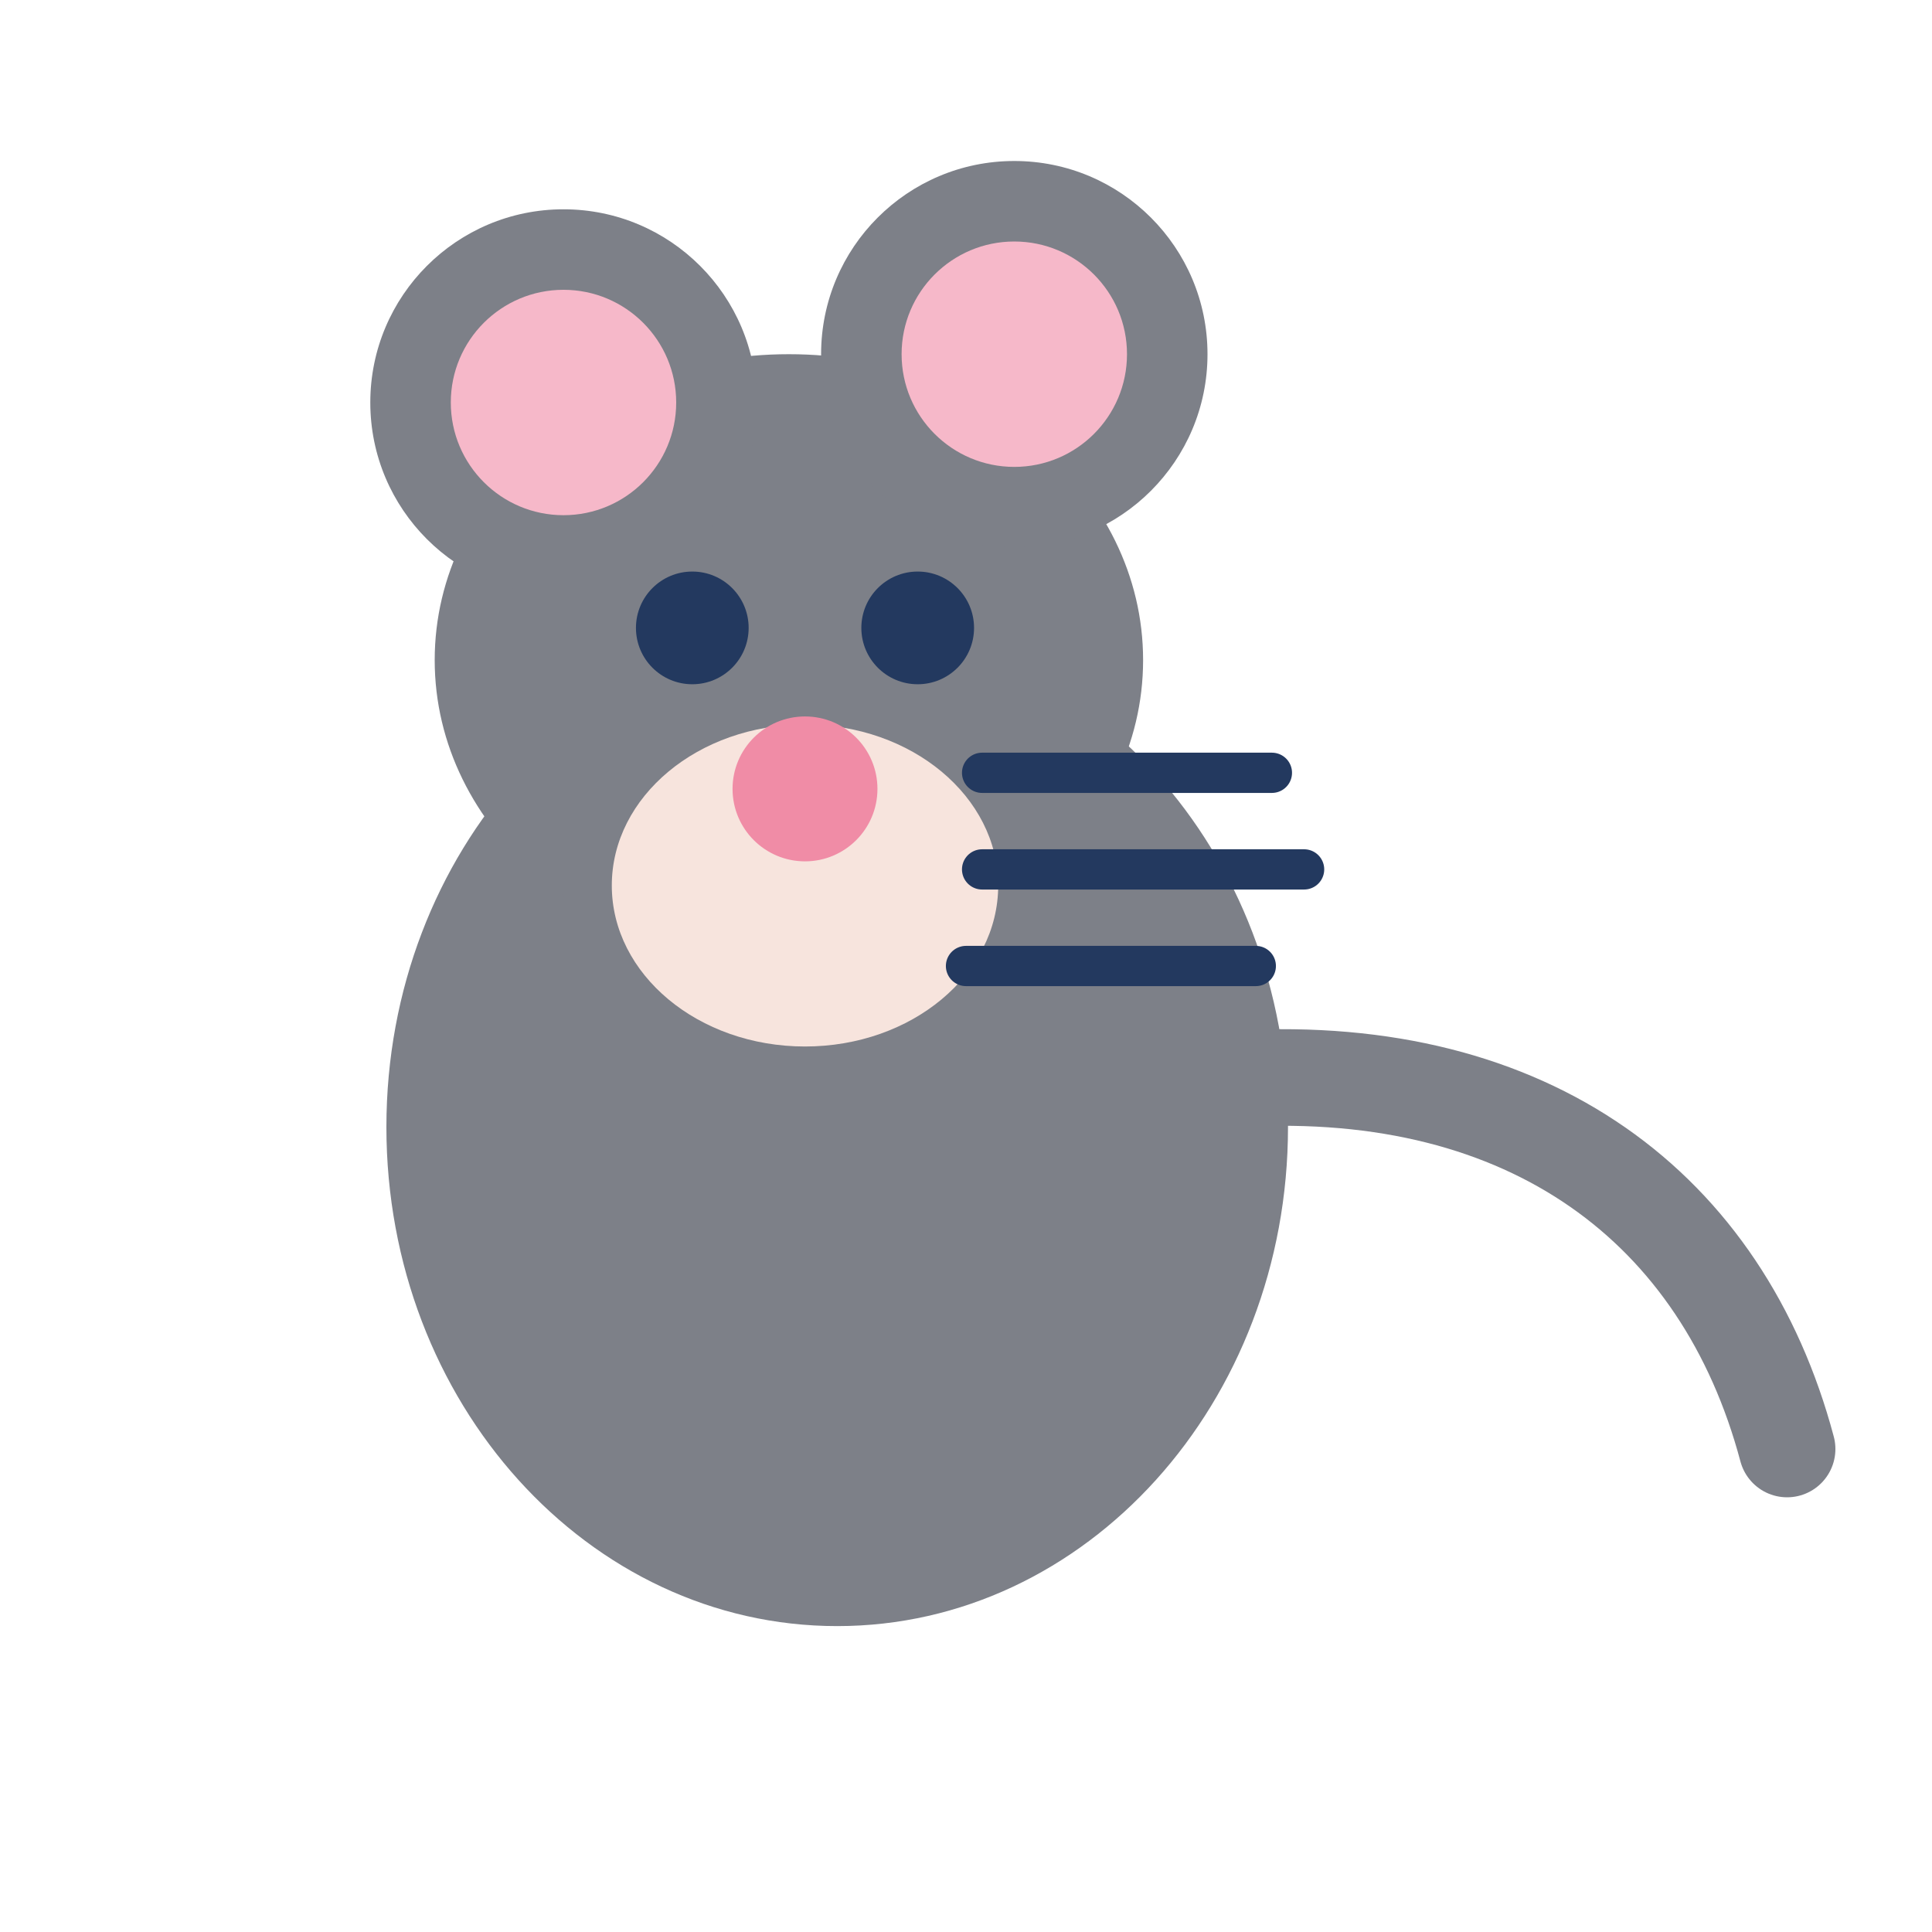
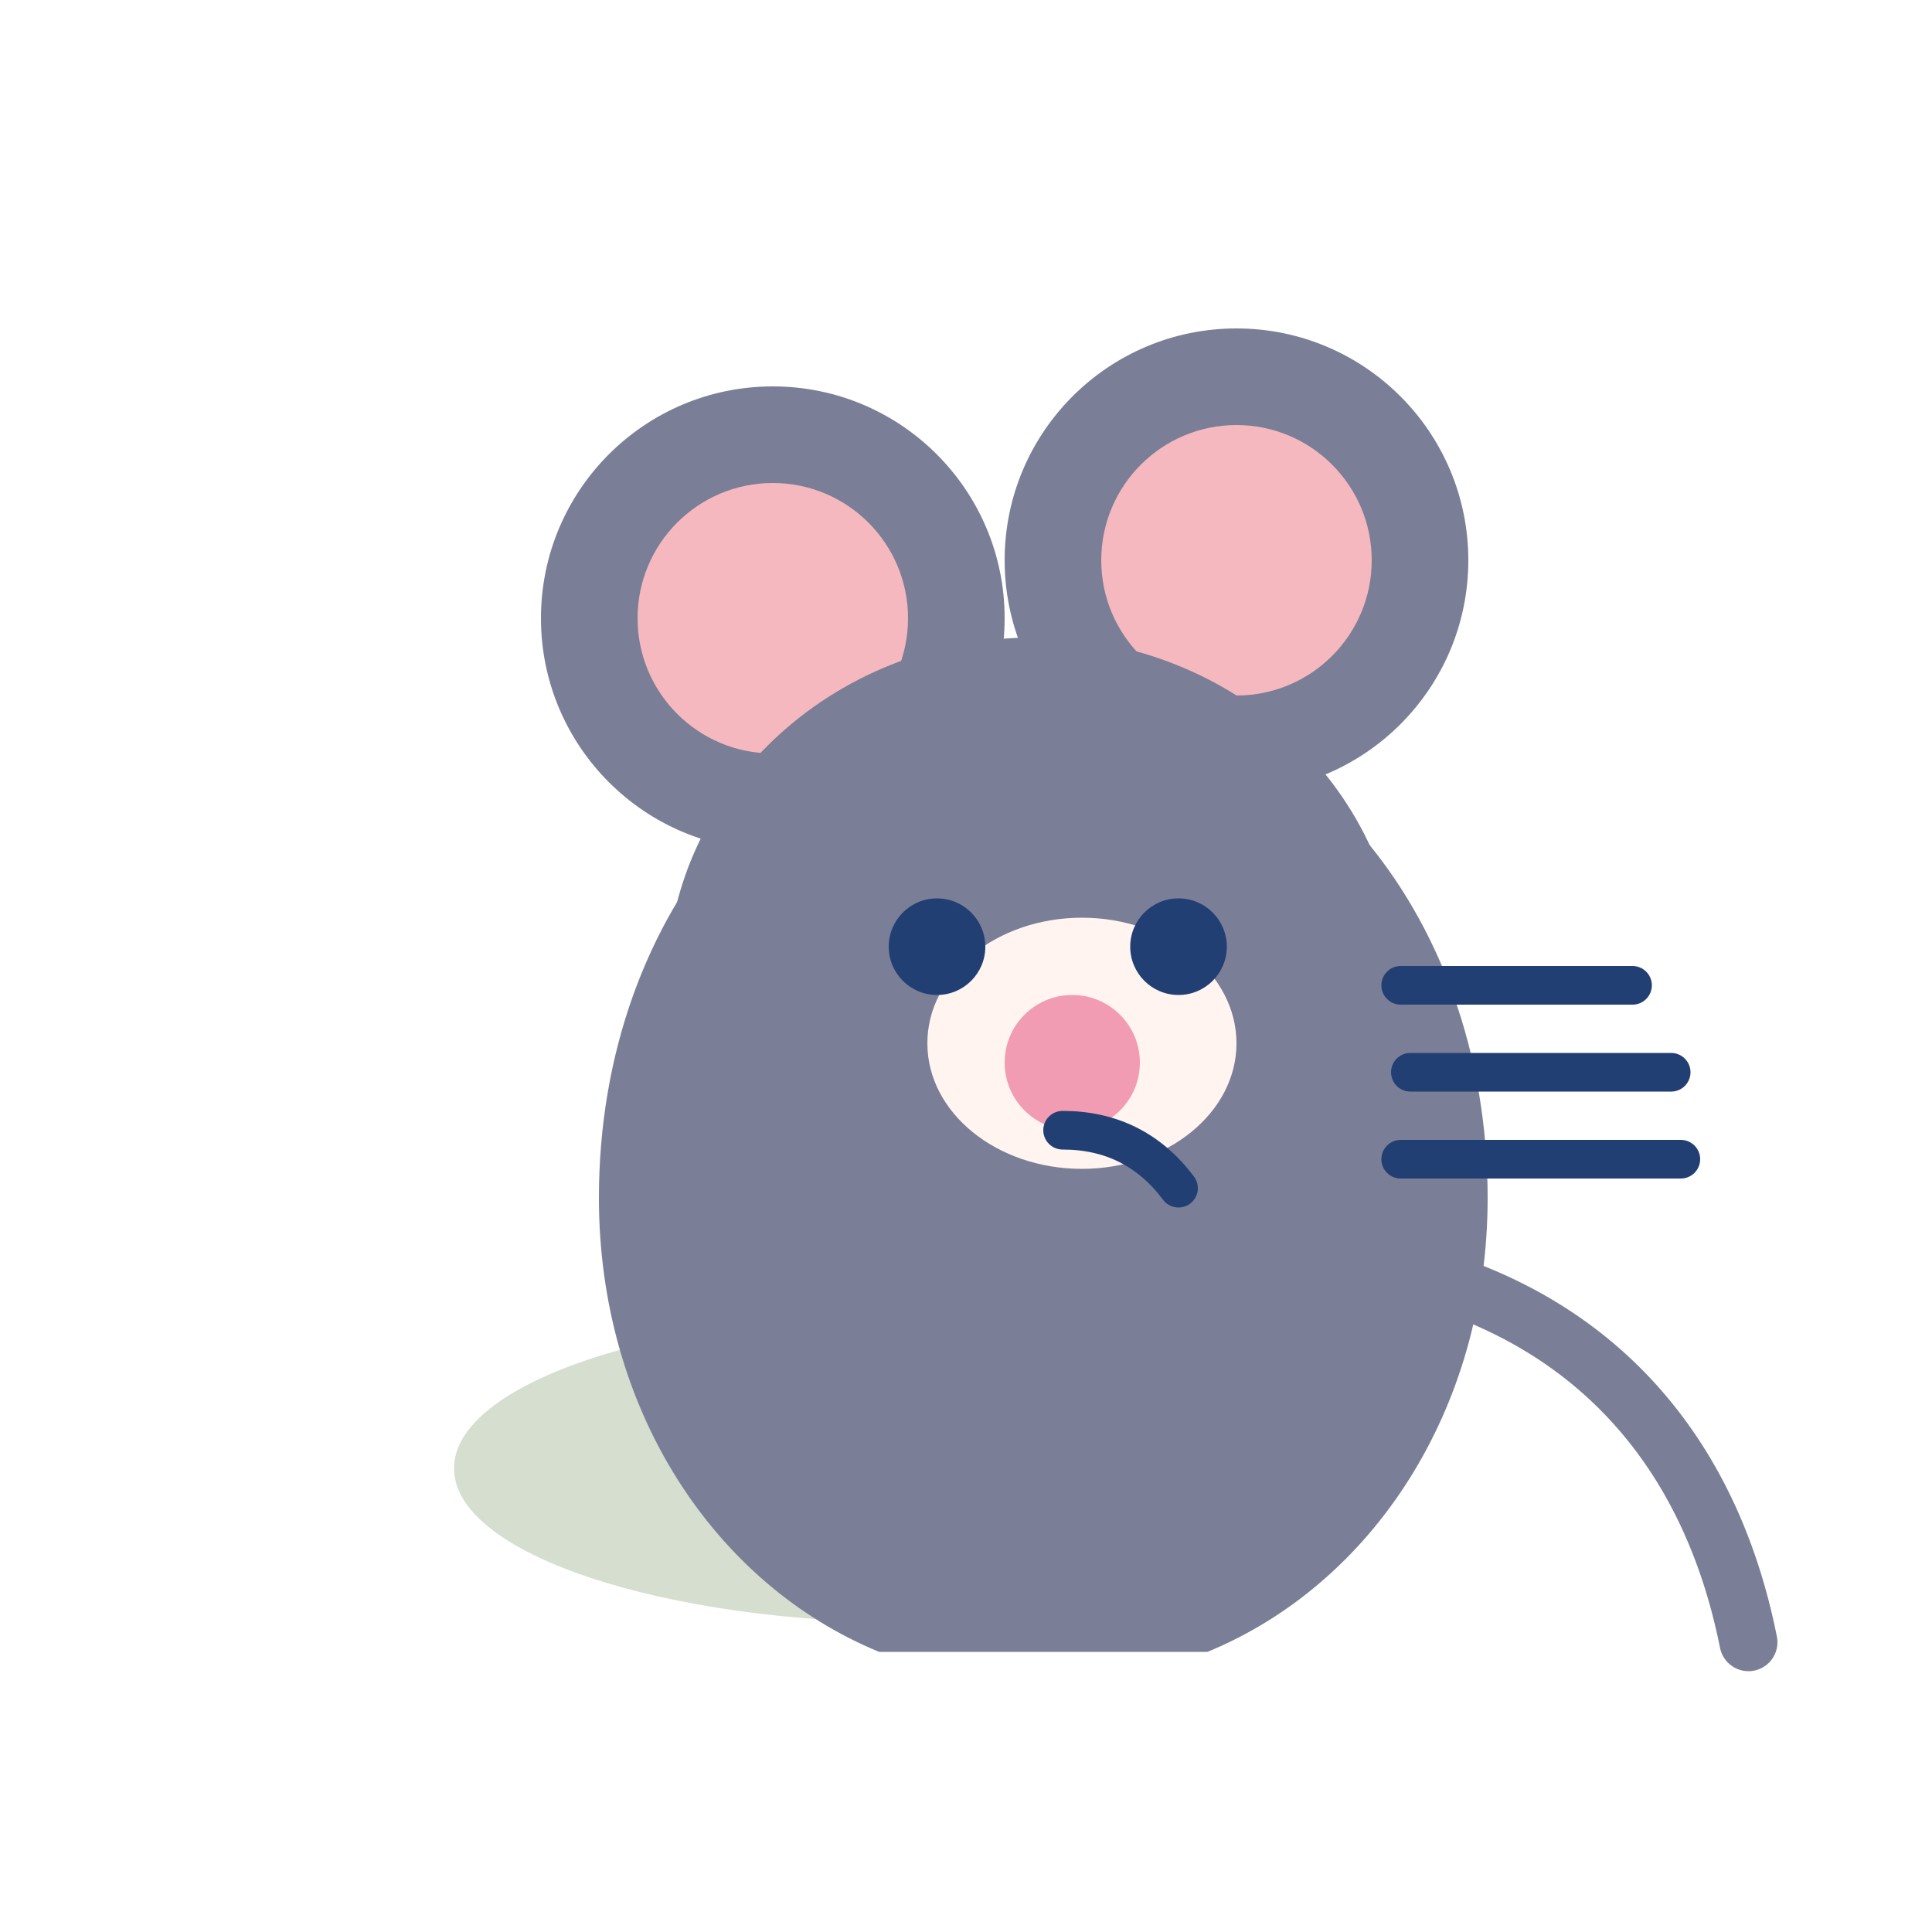
- <svg xmlns="http://www.w3.org/2000/svg" viewBox="0 0 120 120">
-   <ellipse cx="52" cy="70" rx="28" ry="31" fill="#7d8088" />
-   <ellipse cx="49" cy="41" rx="22" ry="19" fill="#7d8088" />
-   <circle cx="35" cy="25" r="12" fill="#7d8088" />
-   <circle cx="63" cy="22" r="12" fill="#7d8088" />
-   <circle cx="35" cy="25" r="7" fill="#f6b8c9" />
-   <circle cx="63" cy="22" r="7" fill="#f6b8c9" />
-   <ellipse cx="50" cy="55" rx="12" ry="10" fill="#f7e4dd" />
-   <circle cx="43" cy="39" r="3.5" fill="#23395f" />
-   <circle cx="57" cy="39" r="3.5" fill="#23395f" />
-   <circle cx="50" cy="49" r="4.5" fill="#f08ca6" />
-   <path d="M77 67c18-1 30 8 34 23" fill="none" stroke="#7d8088" stroke-width="6" stroke-linecap="round" />
-   <path d="M61 48h18M61 54h20M60 60h18" stroke="#23395f" stroke-width="2.5" stroke-linecap="round" />
+ <svg xmlns="http://www.w3.org/2000/svg" viewBox="0 0 200 200">
+   <ellipse cx="95" cy="152" rx="48" ry="16" fill="#5b7a43" opacity=".25" />
+   <path d="M62 124c0-30 20-53 46-53s46 23 46 53c0 22-12 40-29 47h-34c-17-7-29-25-29-47z" fill="#7a7e97" />
+   <circle cx="80" cy="64" r="24" fill="#7a7e97" />
+   <circle cx="128" cy="58" r="24" fill="#7a7e97" />
+   <circle cx="80" cy="64" r="14" fill="#f4b8be" />
+   <circle cx="128" cy="58" r="14" fill="#f4b8be" />
+   <ellipse cx="107" cy="102" rx="38" ry="36" fill="#7a7e97" />
+   <ellipse cx="112" cy="108" rx="16" ry="13" fill="#fff4ef" />
+   <circle cx="97" cy="98" r="5" fill="#223f73" />
+   <circle cx="122" cy="98" r="5" fill="#223f73" />
+   <circle cx="111" cy="110" r="7" fill="#f19cb2" />
+   <path d="M110 117c5 0 9 2 12 6" stroke="#223f73" stroke-width="4" stroke-linecap="round" fill="none" />
+   <path d="M146 111h27M145 120h29M145 102h24" stroke="#223f73" stroke-width="4" stroke-linecap="round" />
+   <path d="M147 132c18 5 30 18 34 38" stroke="#7a7e97" stroke-width="6" fill="none" stroke-linecap="round" />
</svg>
